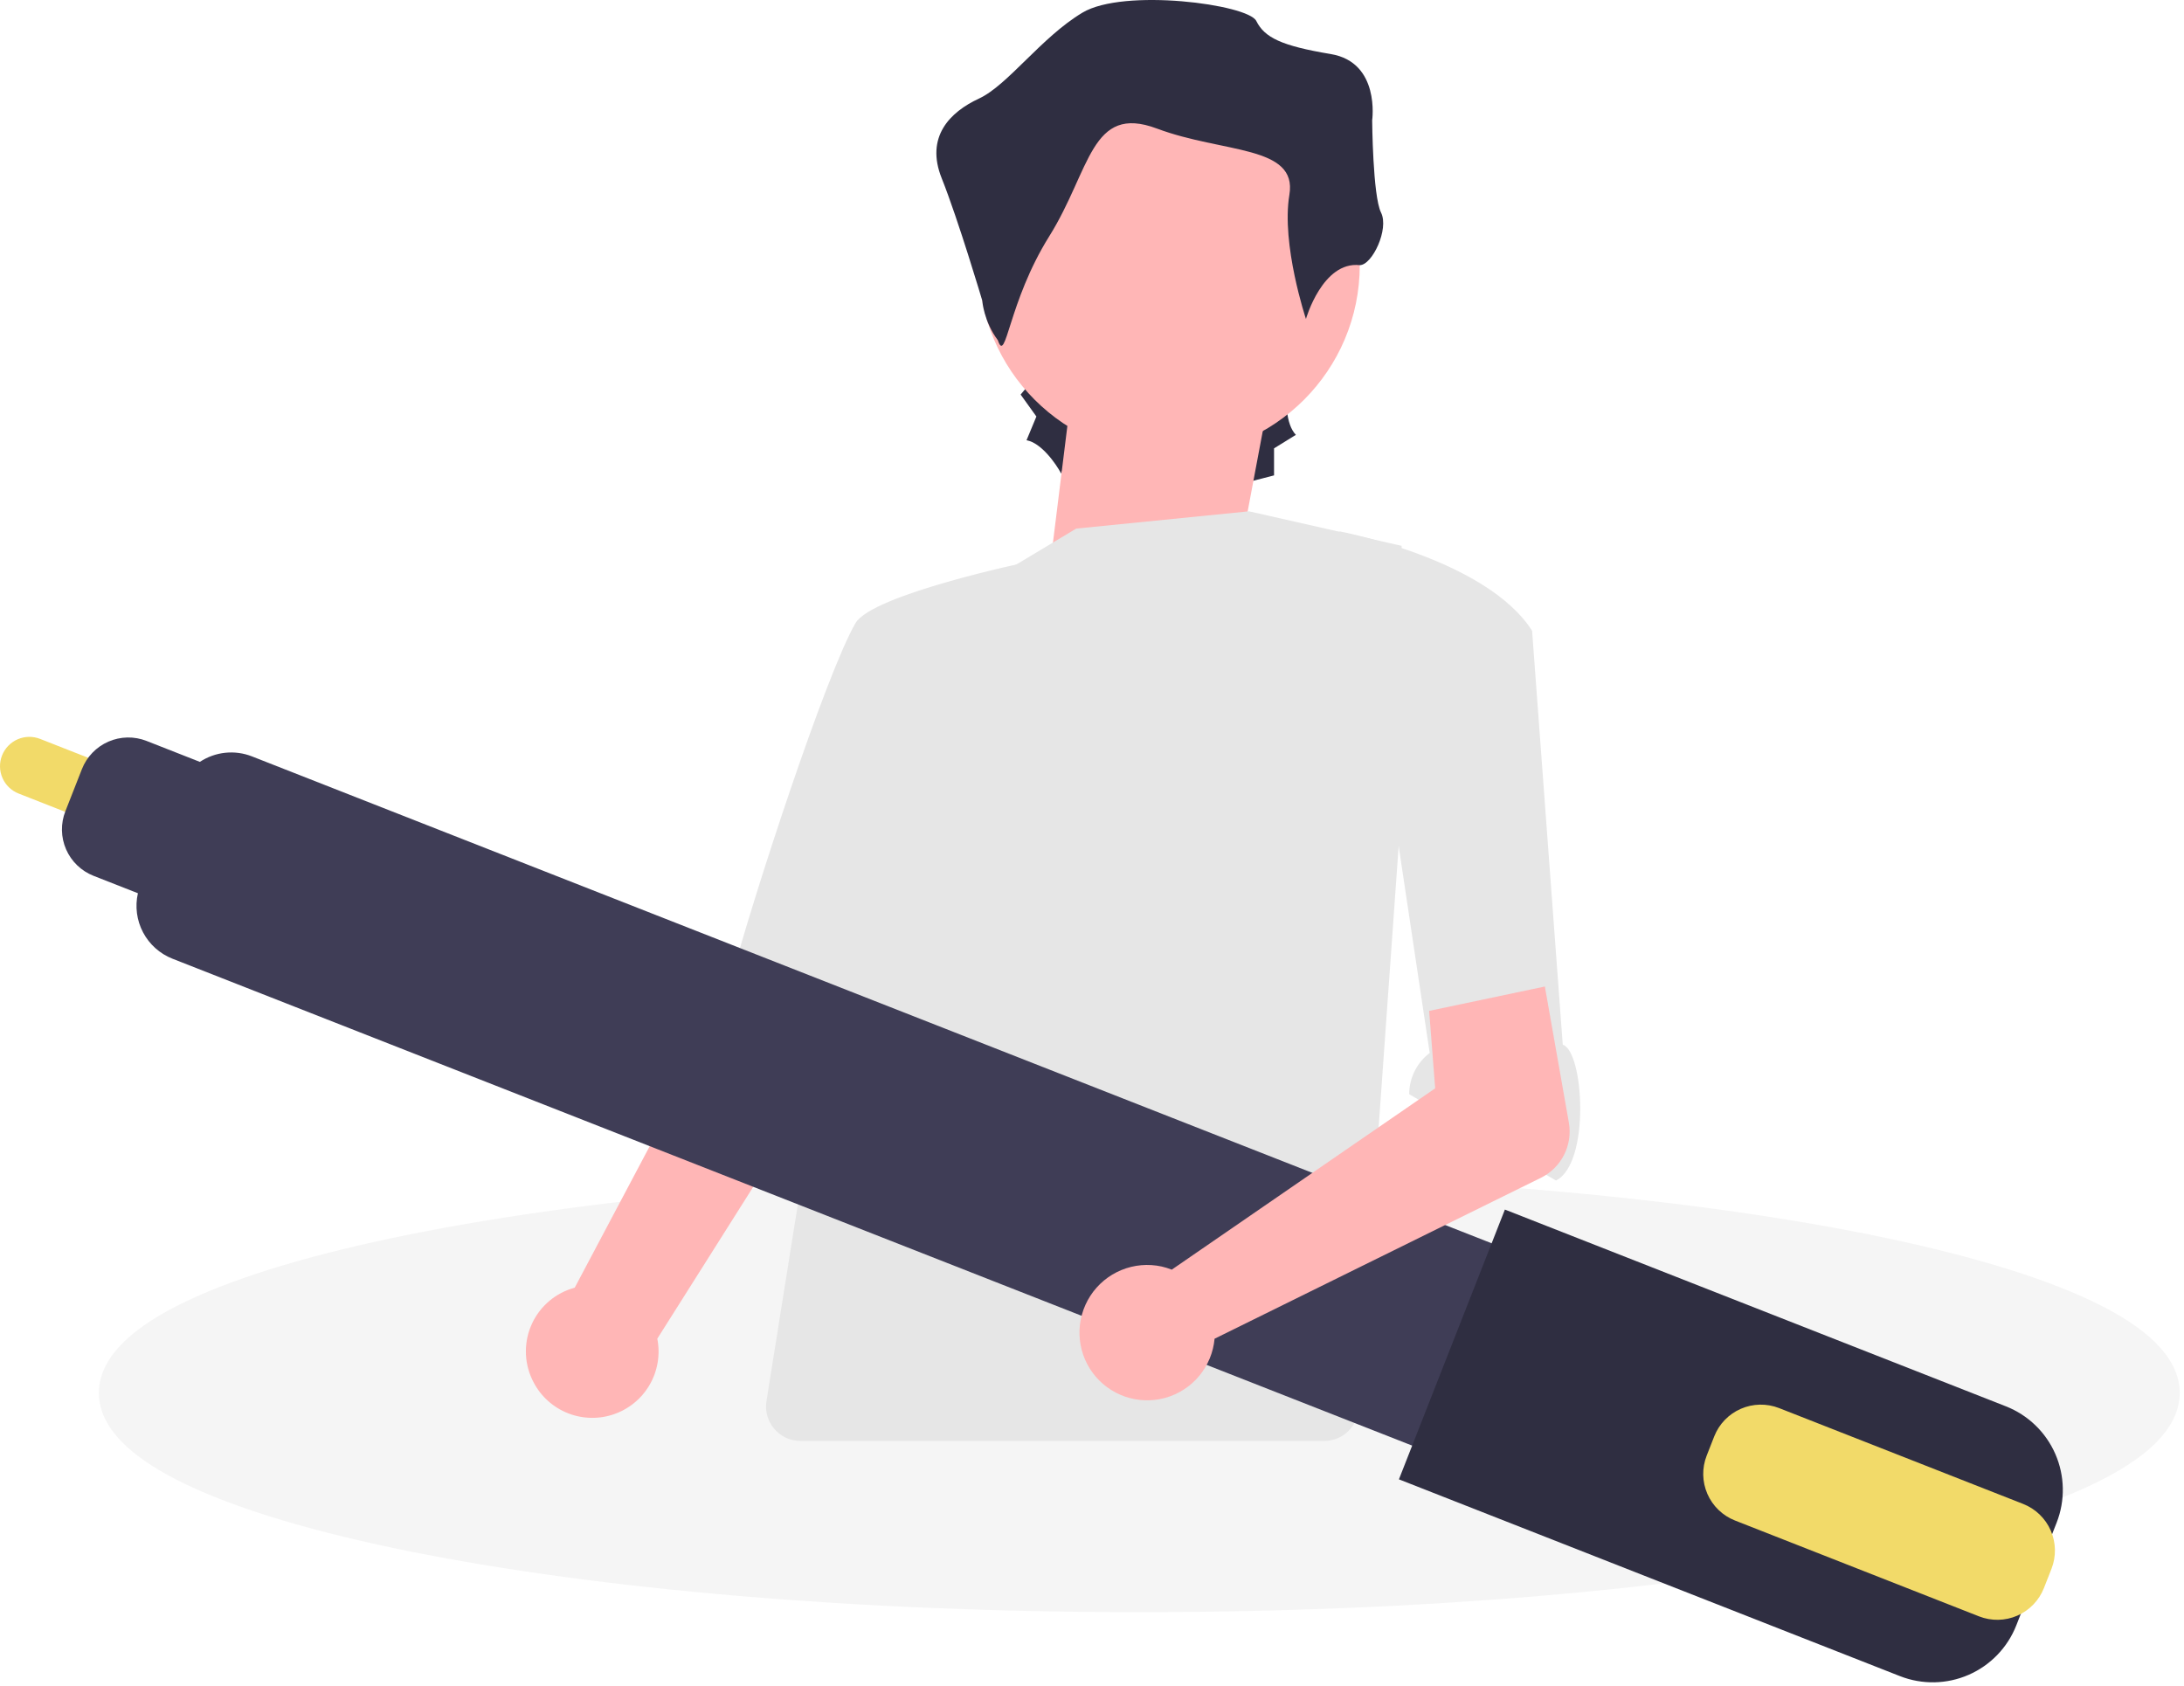
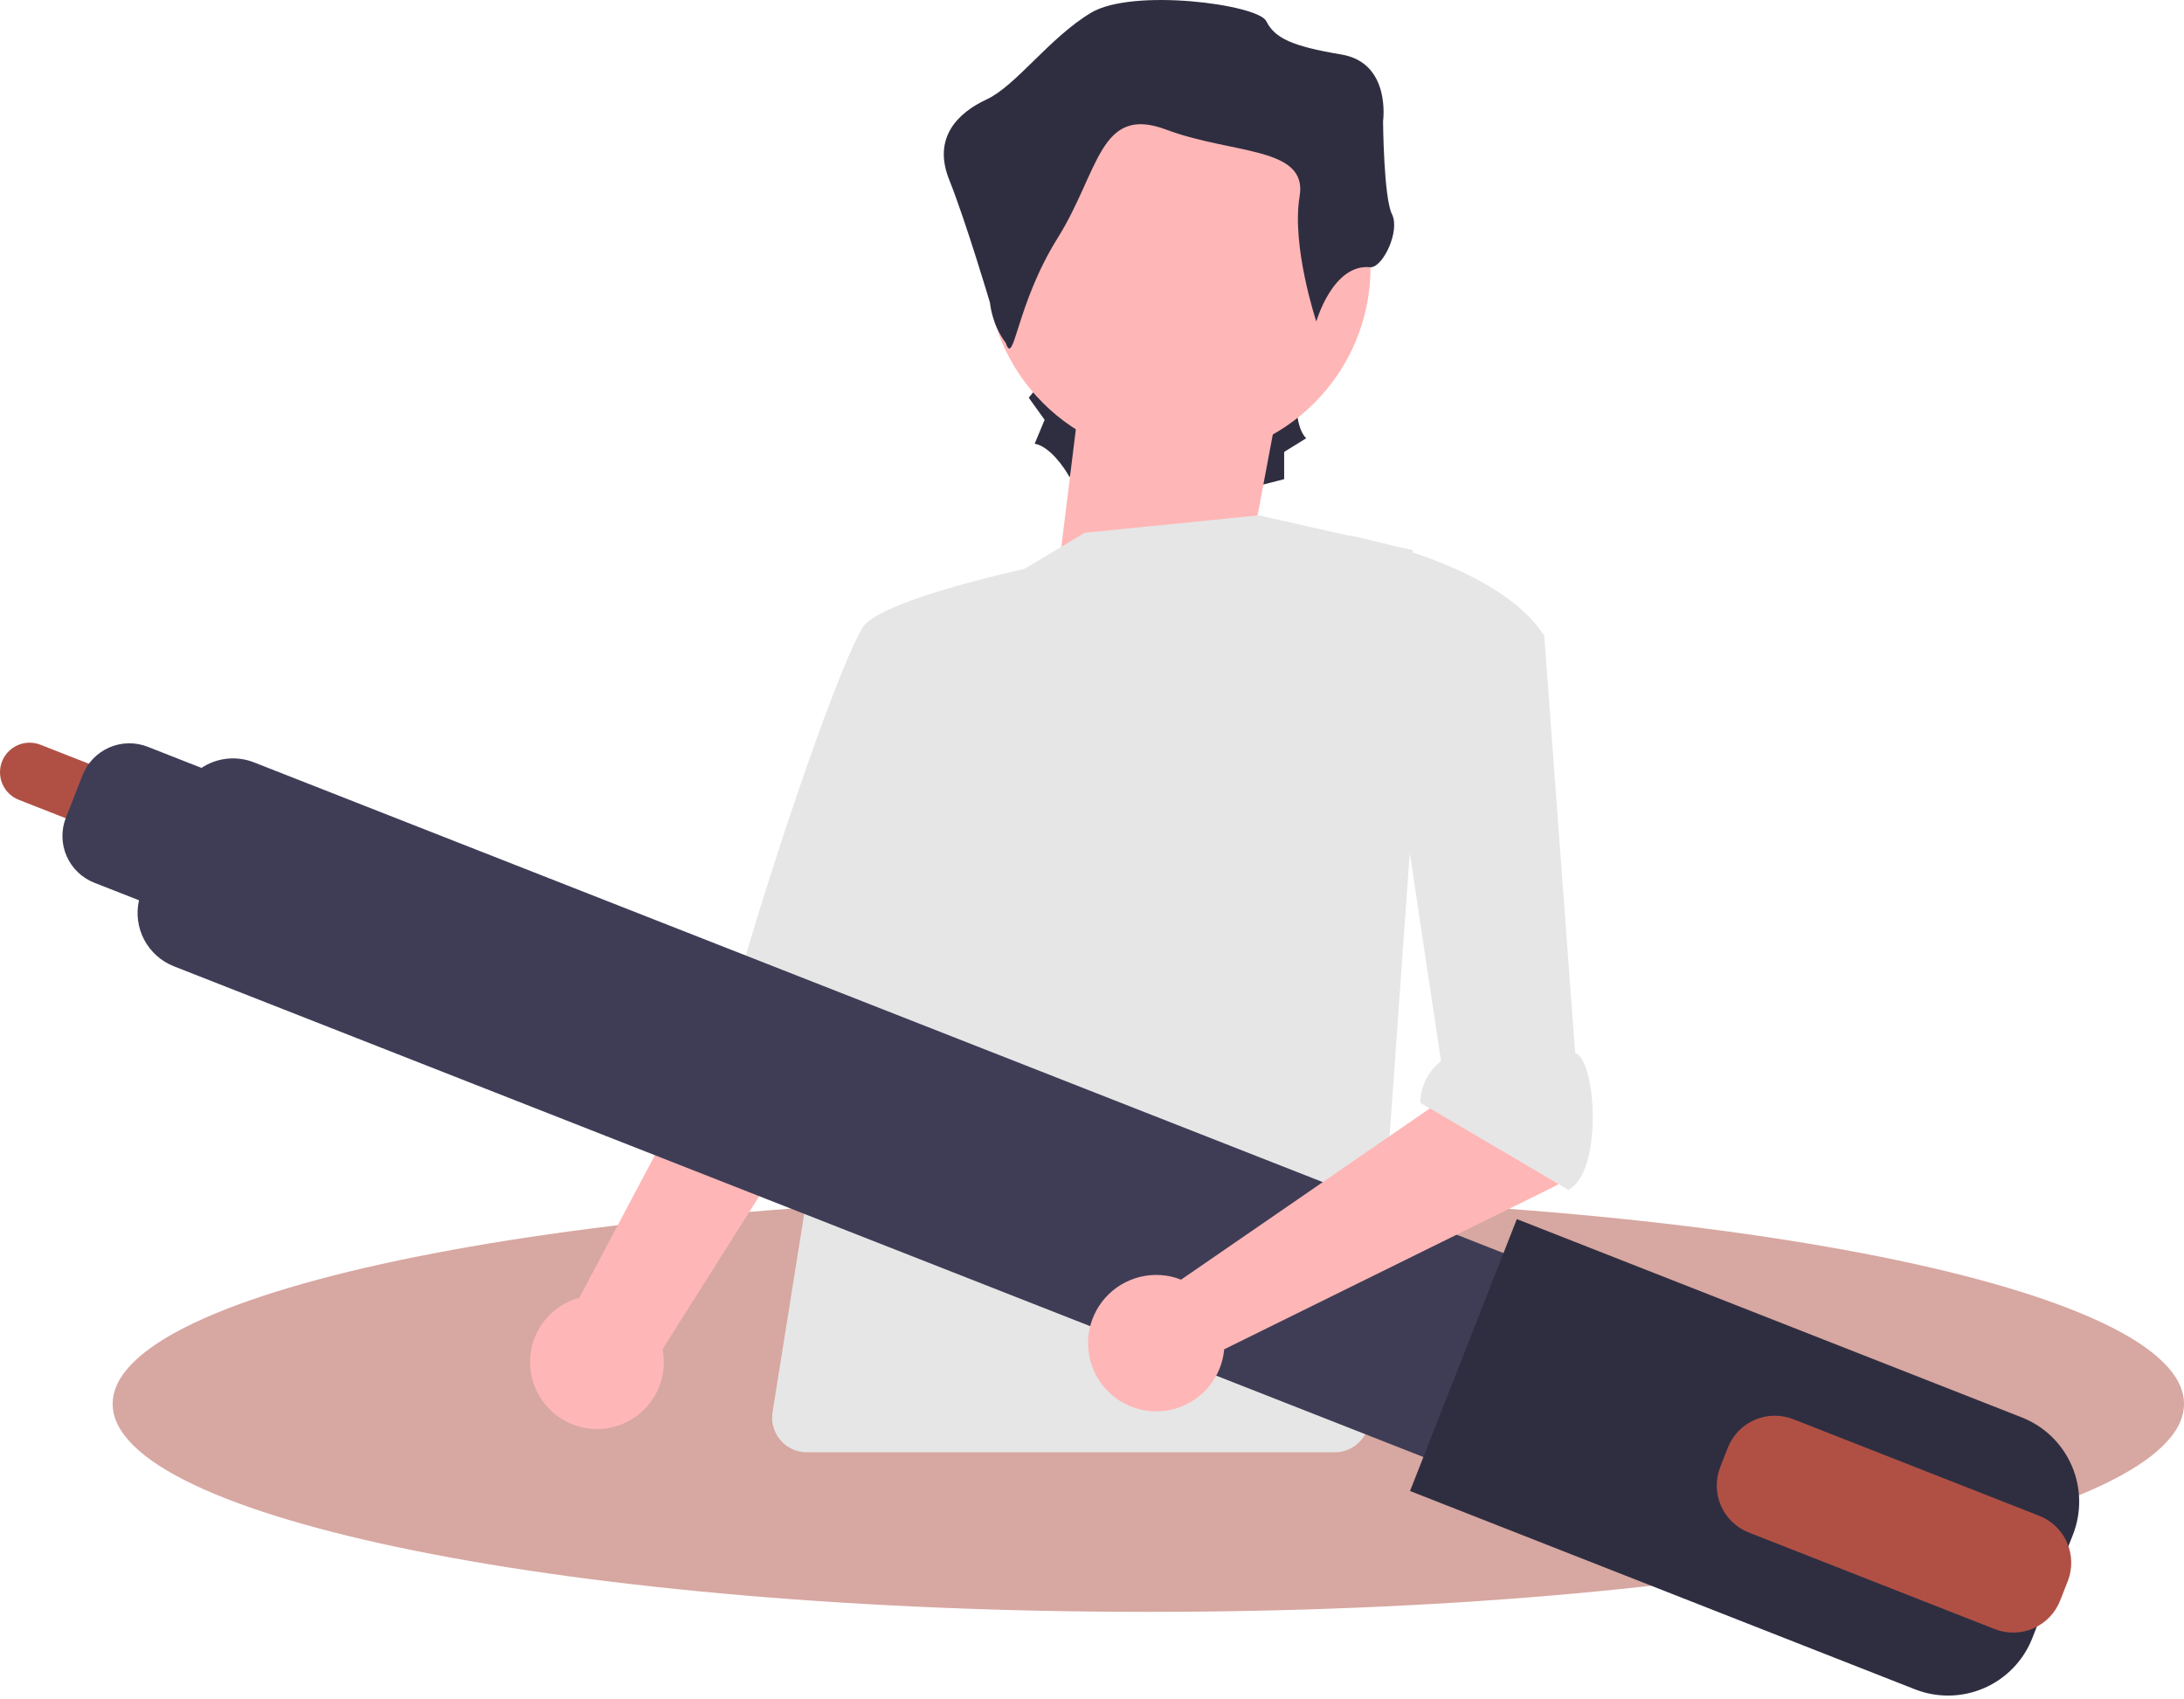
- <svg xmlns="http://www.w3.org/2000/svg" width="254" height="196" viewBox="0 0 254 196" fill="none">
-   <path d="M132.5 186C198.498 186 252 175.255 252 162C252 148.745 198.498 138 132.5 138C66.502 138 13 148.745 13 162C13 175.255 66.502 186 132.5 186Z" fill="#F5F5F5" stroke="#F5F5F5" stroke-width="3" stroke-miterlimit="10" />
-   <path d="M150.711 50.574C149.492 49.317 149.526 46.383 149.695 45.073L144.109 49.002L145.125 56.075L148.172 55.29V52.146L150.711 50.574Z" fill="#2F2E41" />
-   <path d="M119.386 51.201C121.11 51.511 122.793 53.915 123.419 55.078L125.666 48.628L120.717 43.474L118.7 45.889L120.533 48.443L119.386 51.201Z" fill="#2F2E41" />
-   <path d="M144.142 64.59L147.41 47.216L125.368 39.572L122.104 65.978L144.142 64.59Z" fill="#FFB6B6" />
-   <path d="M135.996 52.982C148.226 52.982 158.14 43.068 158.14 30.838C158.14 18.608 148.226 8.694 135.996 8.694C123.766 8.694 113.851 18.608 113.851 30.838C113.851 43.068 123.766 52.982 135.996 52.982Z" fill="#FFB6B6" />
-   <path d="M151.882 37.096C151.882 37.096 153.807 30.357 158.14 30.838C159.584 30.838 161.576 26.644 160.613 24.718C159.65 22.792 159.584 13.989 159.584 13.989C159.584 13.989 160.547 7.25 154.77 6.287C148.993 5.324 147.068 4.361 146.105 2.436C145.142 0.51 130.7 -1.415 125.886 1.473C121.072 4.361 117.221 9.903 113.851 11.465C110.482 13.027 107.593 15.915 109.519 20.729C111.444 25.543 114.237 34.958 114.237 34.958C114.237 34.958 114.402 37.371 116.052 39.572C117.015 42.46 117.221 35.171 122.035 27.468C126.849 19.766 126.849 12.064 134.552 14.952C142.254 17.84 150.919 16.878 149.956 22.654C148.993 28.431 151.882 37.096 151.882 37.096Z" fill="#2F2E41" />
-   <path d="M61.885 160.422C61.409 159.408 61.161 158.301 61.16 157.18C61.158 156.06 61.401 154.952 61.874 153.936C62.346 152.92 63.036 152.019 63.894 151.298C64.752 150.577 65.757 150.053 66.84 149.763L99.535 88.072L112.733 98.257L76.444 155.695C76.811 157.546 76.487 159.467 75.532 161.094C74.577 162.722 73.059 163.942 71.264 164.525C69.47 165.108 67.524 165.012 65.795 164.256C64.066 163.5 62.675 162.136 61.885 160.422Z" fill="#FFB6B6" />
-   <path d="M149.271 113.694L151.781 120.222L151.279 126.749L103.077 120.724L104.583 115.201L110.107 108.673L149.271 113.694Z" fill="#FFB6B6" />
-   <path d="M115.128 67.5L125.17 61.475L145.254 59.467L163.006 63.483L162.828 96.121L158.003 163.869C157.854 165.963 156.112 167.585 154.013 167.585H93.092C90.631 167.585 88.754 165.385 89.141 162.955L98.181 106.25C98.181 106.25 104.369 90.25 106.182 78.694L115.128 67.5Z" fill="#E6E6E6" />
-   <path d="M163.89 127.257L180.961 137.3C184.978 135.291 184.202 122.266 181.749 121.503L178.183 73.361C172.849 64.99 155.799 61.805 155.799 61.805V64.99L160.82 86.078L166.274 122.465C165.533 123.025 164.932 123.749 164.519 124.581C164.105 125.413 163.89 126.329 163.89 127.257Z" fill="#E6E6E6" />
-   <path d="M119.515 65.361C119.515 65.361 101.436 69.129 99.495 72.472C96.046 78.412 87.528 104.497 85.092 113.717C83.756 113.68 82.445 114.088 81.366 114.877C80.287 115.666 79.502 116.792 79.133 118.077L97.612 125.249C101.628 123.241 100.514 120.457 99.495 119.017L106.377 108.694L114.411 104.677L117.743 69.129L119.515 65.361Z" fill="#E6E6E6" />
-   <path d="M8.528 94.791L2.172 92.294C1.754 92.131 1.372 91.887 1.048 91.576C0.725 91.265 0.466 90.893 0.286 90.481C0.106 90.07 0.009 89.627 0.001 89.179C-0.008 88.73 0.072 88.284 0.236 87.866C0.4 87.448 0.645 87.067 0.957 86.744C1.269 86.421 1.641 86.162 2.053 85.983C2.464 85.804 2.907 85.708 3.356 85.7C3.805 85.692 4.251 85.773 4.668 85.938L11.024 88.435C11.866 88.767 12.541 89.419 12.902 90.249C13.262 91.078 13.279 92.017 12.948 92.859C12.618 93.701 11.967 94.377 11.138 94.739C10.309 95.101 9.37 95.12 8.528 94.791Z" fill="#F2DA69" />
-   <path d="M184.308 148.852L29.299 87.969C28.313 87.582 27.248 87.439 26.194 87.55C25.14 87.661 24.129 88.025 23.245 88.609L17.041 86.172C16.333 85.894 15.577 85.758 14.816 85.772C14.055 85.786 13.304 85.95 12.607 86.254C11.909 86.558 11.278 86.997 10.75 87.545C10.222 88.093 9.807 88.74 9.528 89.448L7.604 94.348C7.326 95.056 7.19 95.812 7.204 96.573C7.218 97.334 7.381 98.085 7.686 98.783C7.99 99.48 8.428 100.111 8.976 100.639C9.524 101.167 10.171 101.583 10.879 101.861L16.039 103.887C15.688 105.427 15.9 107.042 16.637 108.438C17.375 109.835 18.587 110.922 20.057 111.501L175.065 172.384C176.701 173.027 178.524 172.993 180.135 172.291C181.746 171.589 183.011 170.276 183.654 168.64L188.053 157.44C188.695 155.805 188.661 153.981 187.959 152.371C187.257 150.76 185.944 149.494 184.308 148.852Z" fill="#3F3D56" />
-   <path d="M220.971 194.942L162.696 172.053L175.02 140.677L233.295 163.565C235.867 164.579 237.932 166.572 239.037 169.107C240.142 171.642 240.197 174.511 239.189 177.086L234.492 189.047C233.478 191.619 231.485 193.684 228.95 194.79C226.415 195.895 223.546 195.95 220.971 194.942Z" fill="#2F2E41" />
-   <path d="M230.166 187.99L201.774 176.838C200.339 176.273 199.187 175.161 198.57 173.747C197.954 172.333 197.924 170.732 198.487 169.296L199.367 167.054C199.932 165.619 201.044 164.466 202.458 163.85C203.872 163.233 205.473 163.203 206.909 163.765L235.301 174.916C236.736 175.482 237.888 176.594 238.504 178.008C239.12 179.422 239.151 181.023 238.588 182.459L237.707 184.701C237.142 186.136 236.031 187.288 234.617 187.905C233.203 188.522 231.602 188.552 230.166 187.99Z" fill="#F2DA69" />
-   <path d="M135.089 147.298C135.494 147.389 135.891 147.512 136.276 147.665L166.912 126.578L166.211 117.57L179.668 114.735L182.458 130.561C182.684 131.84 182.488 133.157 181.902 134.315C181.315 135.473 180.368 136.41 179.204 136.984L141.255 155.699C141.111 157.291 140.486 158.802 139.462 160.03C138.439 161.258 137.066 162.146 135.526 162.574C133.986 163.003 132.352 162.953 130.841 162.43C129.33 161.907 128.014 160.937 127.068 159.649C126.122 158.36 125.591 156.814 125.546 155.216C125.5 153.618 125.942 152.044 126.812 150.703C127.683 149.362 128.941 148.318 130.42 147.71C131.898 147.102 133.527 146.958 135.089 147.298Z" fill="#FFB6B6" />
+ <svg xmlns="http://www.w3.org/2000/svg" width="252" height="196" viewBox="0 0 252 196" fill="none">
+   <path d="M132.5 186.001C198.498 186.001 252 175.256 252 162.001C252 148.747 198.498 138.001 132.5 138.001C66.502 138.001 13 148.747 13 162.001C13 175.256 66.502 186.001 132.5 186.001Z" fill="#B05044" fill-opacity="0.5" />
+   <path d="M150.711 50.576C149.492 49.318 149.526 46.384 149.695 45.074L144.109 49.004L145.125 56.077L148.172 55.291V52.148L150.711 50.576Z" fill="#2F2E41" />
+   <path d="M119.387 51.202C121.11 51.513 122.793 53.916 123.419 55.079L125.666 48.63L120.717 43.476L118.7 45.891L120.533 48.445L119.387 51.202Z" fill="#2F2E41" />
+   <path d="M144.142 64.592L147.41 47.217L125.368 39.573L122.104 65.979L144.142 64.592Z" fill="#FFB6B6" />
+   <path d="M135.996 52.984C148.226 52.984 158.14 43.07 158.14 30.84C158.14 18.61 148.226 8.695 135.996 8.695C123.766 8.695 113.852 18.61 113.852 30.84C113.852 43.07 123.766 52.984 135.996 52.984Z" fill="#FFB6B6" />
+   <path d="M151.882 37.098C151.882 37.098 153.808 30.358 158.14 30.84C159.584 30.84 161.576 26.645 160.613 24.72C159.651 22.794 159.584 13.991 159.584 13.991C159.584 13.991 160.547 7.251 154.77 6.288C148.994 5.326 147.068 4.363 146.105 2.437C145.142 0.512 130.7 -1.414 125.886 1.474C121.073 4.363 117.221 9.905 113.852 11.466C110.482 13.028 107.593 15.916 109.519 20.73C111.445 25.544 114.237 34.959 114.237 34.959C114.237 34.959 114.402 37.373 116.053 39.573C117.015 42.461 117.221 35.172 122.035 27.47C126.849 19.767 126.849 12.065 134.552 14.954C142.254 17.842 150.919 16.879 149.956 22.656C148.994 28.433 151.882 37.098 151.882 37.098Z" fill="#2F2E41" />
+   <path d="M61.885 160.424C61.409 159.409 61.162 158.303 61.16 157.182C61.158 156.061 61.402 154.954 61.874 153.937C62.346 152.921 63.036 152.021 63.894 151.3C64.752 150.579 65.757 150.055 66.84 149.765L99.535 88.073L112.733 98.259L76.444 155.697C76.811 157.547 76.487 159.468 75.532 161.096C74.577 162.723 73.059 163.944 71.264 164.527C69.47 165.109 67.524 165.013 65.795 164.257C64.067 163.501 62.675 162.137 61.885 160.424Z" fill="#FFB6B6" />
+   <path d="M149.271 113.696L151.782 120.223L151.279 126.751L103.077 120.725L104.583 115.202L110.107 108.675L149.271 113.696Z" fill="#FFB6B6" />
+   <path d="M115.128 67.502L125.17 61.477L145.254 59.468L163.006 63.485L162.828 96.122L158.003 163.871C157.854 165.964 156.112 167.586 154.013 167.586H93.091C90.631 167.586 88.754 165.386 89.141 162.957L98.181 106.252C98.181 106.252 104.368 90.252 106.181 78.696L115.128 67.502Z" fill="#E6E6E6" />
+   <path d="M119.515 65.362C119.515 65.362 101.436 69.131 99.495 72.474C96.046 78.414 87.527 104.498 85.092 113.719C83.755 113.681 82.445 114.089 81.366 114.878C80.287 115.668 79.502 116.793 79.133 118.078L97.612 125.25C101.628 123.242 100.514 120.458 99.495 119.018L106.377 108.695L114.411 104.679L117.743 69.131L119.515 65.362Z" fill="#E6E6E6" />
+   <path d="M8.528 94.792L2.172 92.296C1.754 92.132 1.372 91.888 1.048 91.577C0.725 91.266 0.466 90.894 0.286 90.483C0.106 90.072 0.009 89.629 0.001 89.18C-0.008 88.731 0.072 88.285 0.236 87.867C0.4 87.45 0.645 87.068 0.957 86.745C1.269 86.422 1.641 86.163 2.053 85.984C2.464 85.805 2.907 85.709 3.356 85.702C3.805 85.694 4.251 85.775 4.668 85.94L11.024 88.436C11.866 88.768 12.541 89.421 12.902 90.25C13.262 91.08 13.279 92.018 12.948 92.86C12.618 93.702 11.967 94.378 11.138 94.741C10.309 95.103 9.37 95.121 8.528 94.792Z" fill="#B05044" />
+   <path d="M184.308 148.853L29.299 87.971C28.313 87.584 27.248 87.44 26.194 87.551C25.14 87.663 24.129 88.026 23.245 88.611L17.041 86.174C16.333 85.896 15.577 85.76 14.816 85.774C14.055 85.788 13.304 85.951 12.606 86.256C11.909 86.56 11.278 86.998 10.75 87.546C10.222 88.094 9.807 88.741 9.528 89.449L7.604 94.349C7.326 95.058 7.19 95.814 7.204 96.575C7.218 97.336 7.381 98.087 7.686 98.784C7.99 99.482 8.428 100.113 8.976 100.641C9.524 101.169 10.171 101.584 10.879 101.862L16.038 103.889C15.688 105.428 15.9 107.043 16.637 108.44C17.375 109.837 18.587 110.923 20.057 111.503L175.065 172.386C176.701 173.028 178.524 172.995 180.135 172.292C181.746 171.59 183.011 170.277 183.654 168.642L188.053 157.442C188.695 155.806 188.661 153.983 187.959 152.372C187.257 150.761 185.944 149.496 184.308 148.853Z" fill="#3F3D56" />
+   <path d="M220.971 194.943L162.696 172.055L175.02 140.678L233.295 163.567C235.867 164.581 237.932 166.574 239.037 169.109C240.142 171.643 240.197 174.513 239.189 177.088L234.491 189.048C233.478 191.621 231.485 193.686 228.95 194.791C226.415 195.896 223.546 195.951 220.971 194.943Z" fill="#2F2E41" />
+   <path d="M230.166 187.991L201.774 176.84C200.339 176.274 199.187 175.163 198.57 173.749C197.954 172.335 197.924 170.734 198.487 169.297L199.367 167.056C199.932 165.62 201.044 164.468 202.458 163.851C203.872 163.235 205.473 163.204 206.909 163.766L235.301 174.918C236.736 175.483 237.888 176.595 238.504 178.009C239.121 179.423 239.151 181.024 238.588 182.46L237.707 184.702C237.142 186.137 236.031 187.29 234.617 187.907C233.203 188.523 231.602 188.554 230.166 187.991Z" fill="#B05044" />
+   <path d="M135.089 147.3C135.494 147.391 135.891 147.514 136.276 147.667L166.912 126.579L166.211 117.571L179.668 114.736L182.458 130.563C182.684 131.841 182.489 133.158 181.902 134.316C181.315 135.475 180.368 136.411 179.204 136.985L141.255 155.701C141.111 157.293 140.486 158.803 139.462 160.032C138.439 161.26 137.066 162.147 135.526 162.576C133.986 163.005 132.352 162.954 130.841 162.432C129.33 161.909 128.014 160.939 127.068 159.65C126.123 158.361 125.591 156.815 125.546 155.217C125.5 153.619 125.942 152.045 126.812 150.704C127.683 149.364 128.941 148.32 130.42 147.712C131.898 147.104 133.527 146.96 135.089 147.3Z" fill="#FFB6B6" />
+   <path d="M163.889 127.259L180.961 137.301C184.978 135.293 184.201 122.267 181.749 121.504L178.183 73.362C172.849 64.991 155.798 61.807 155.798 61.807V64.991L160.819 86.08L166.274 122.466C165.533 123.027 164.932 123.751 164.518 124.582C164.105 125.414 163.889 126.33 163.889 127.259Z" fill="#E6E6E6" />
</svg>
